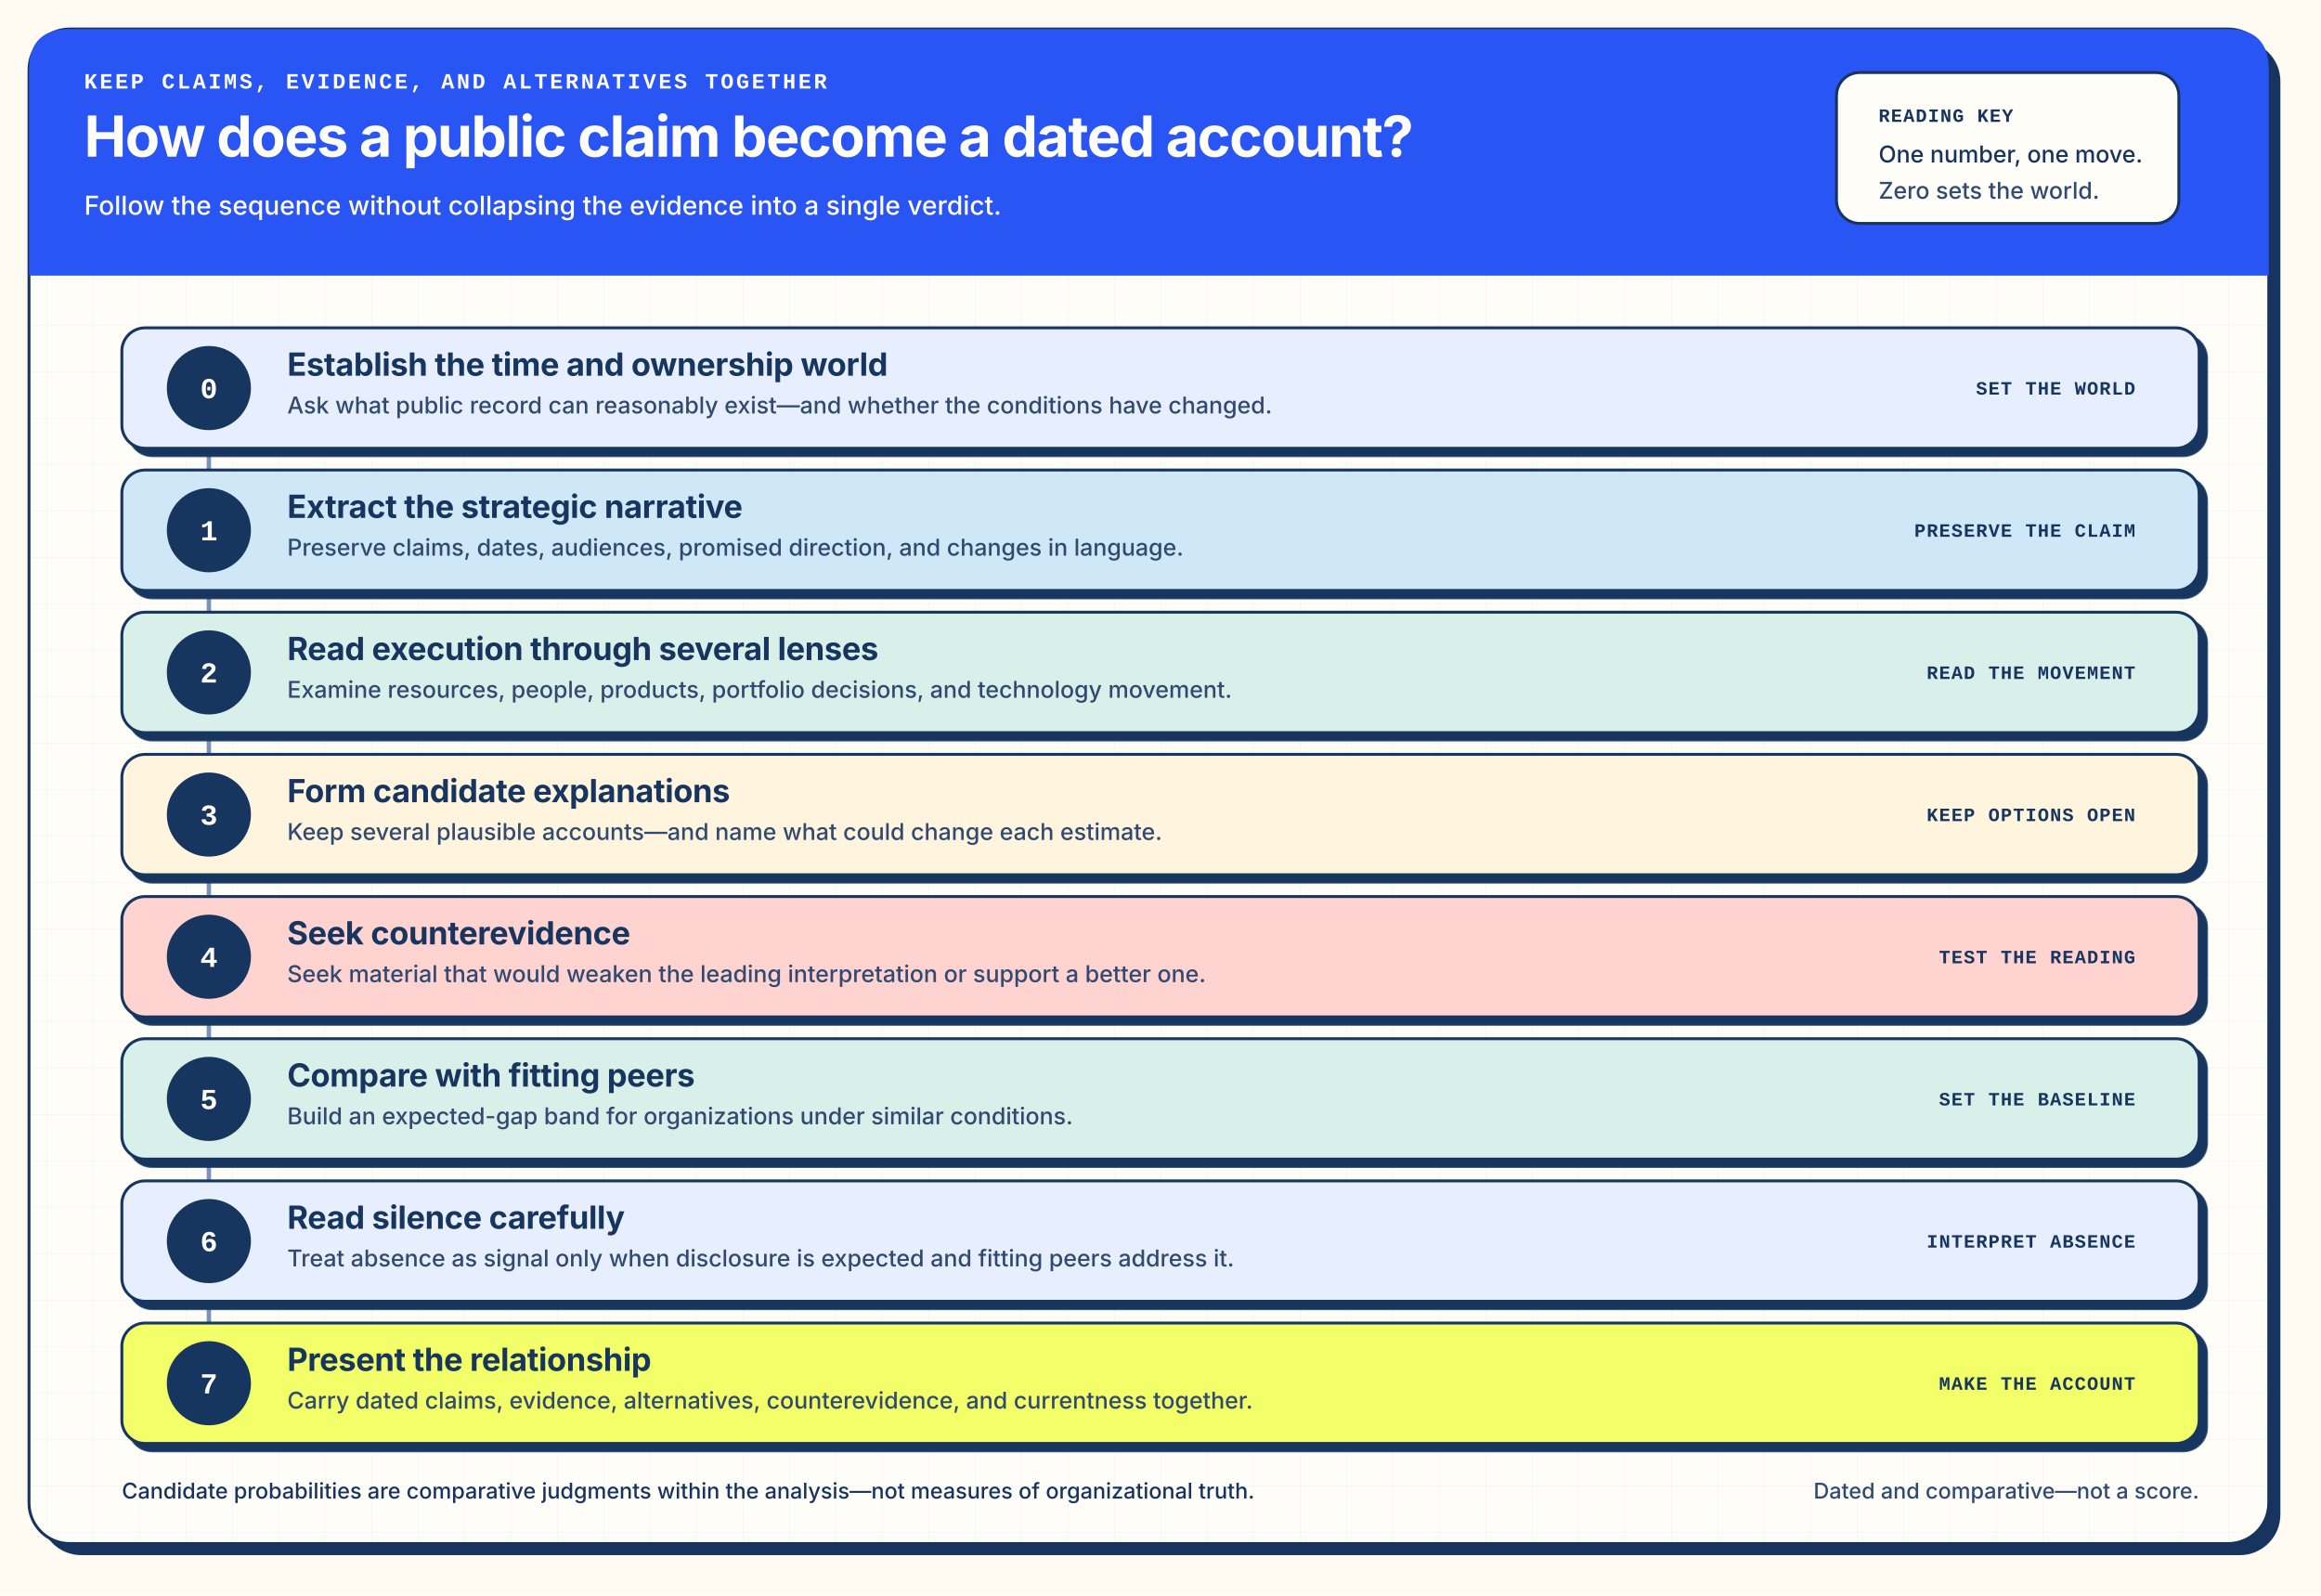
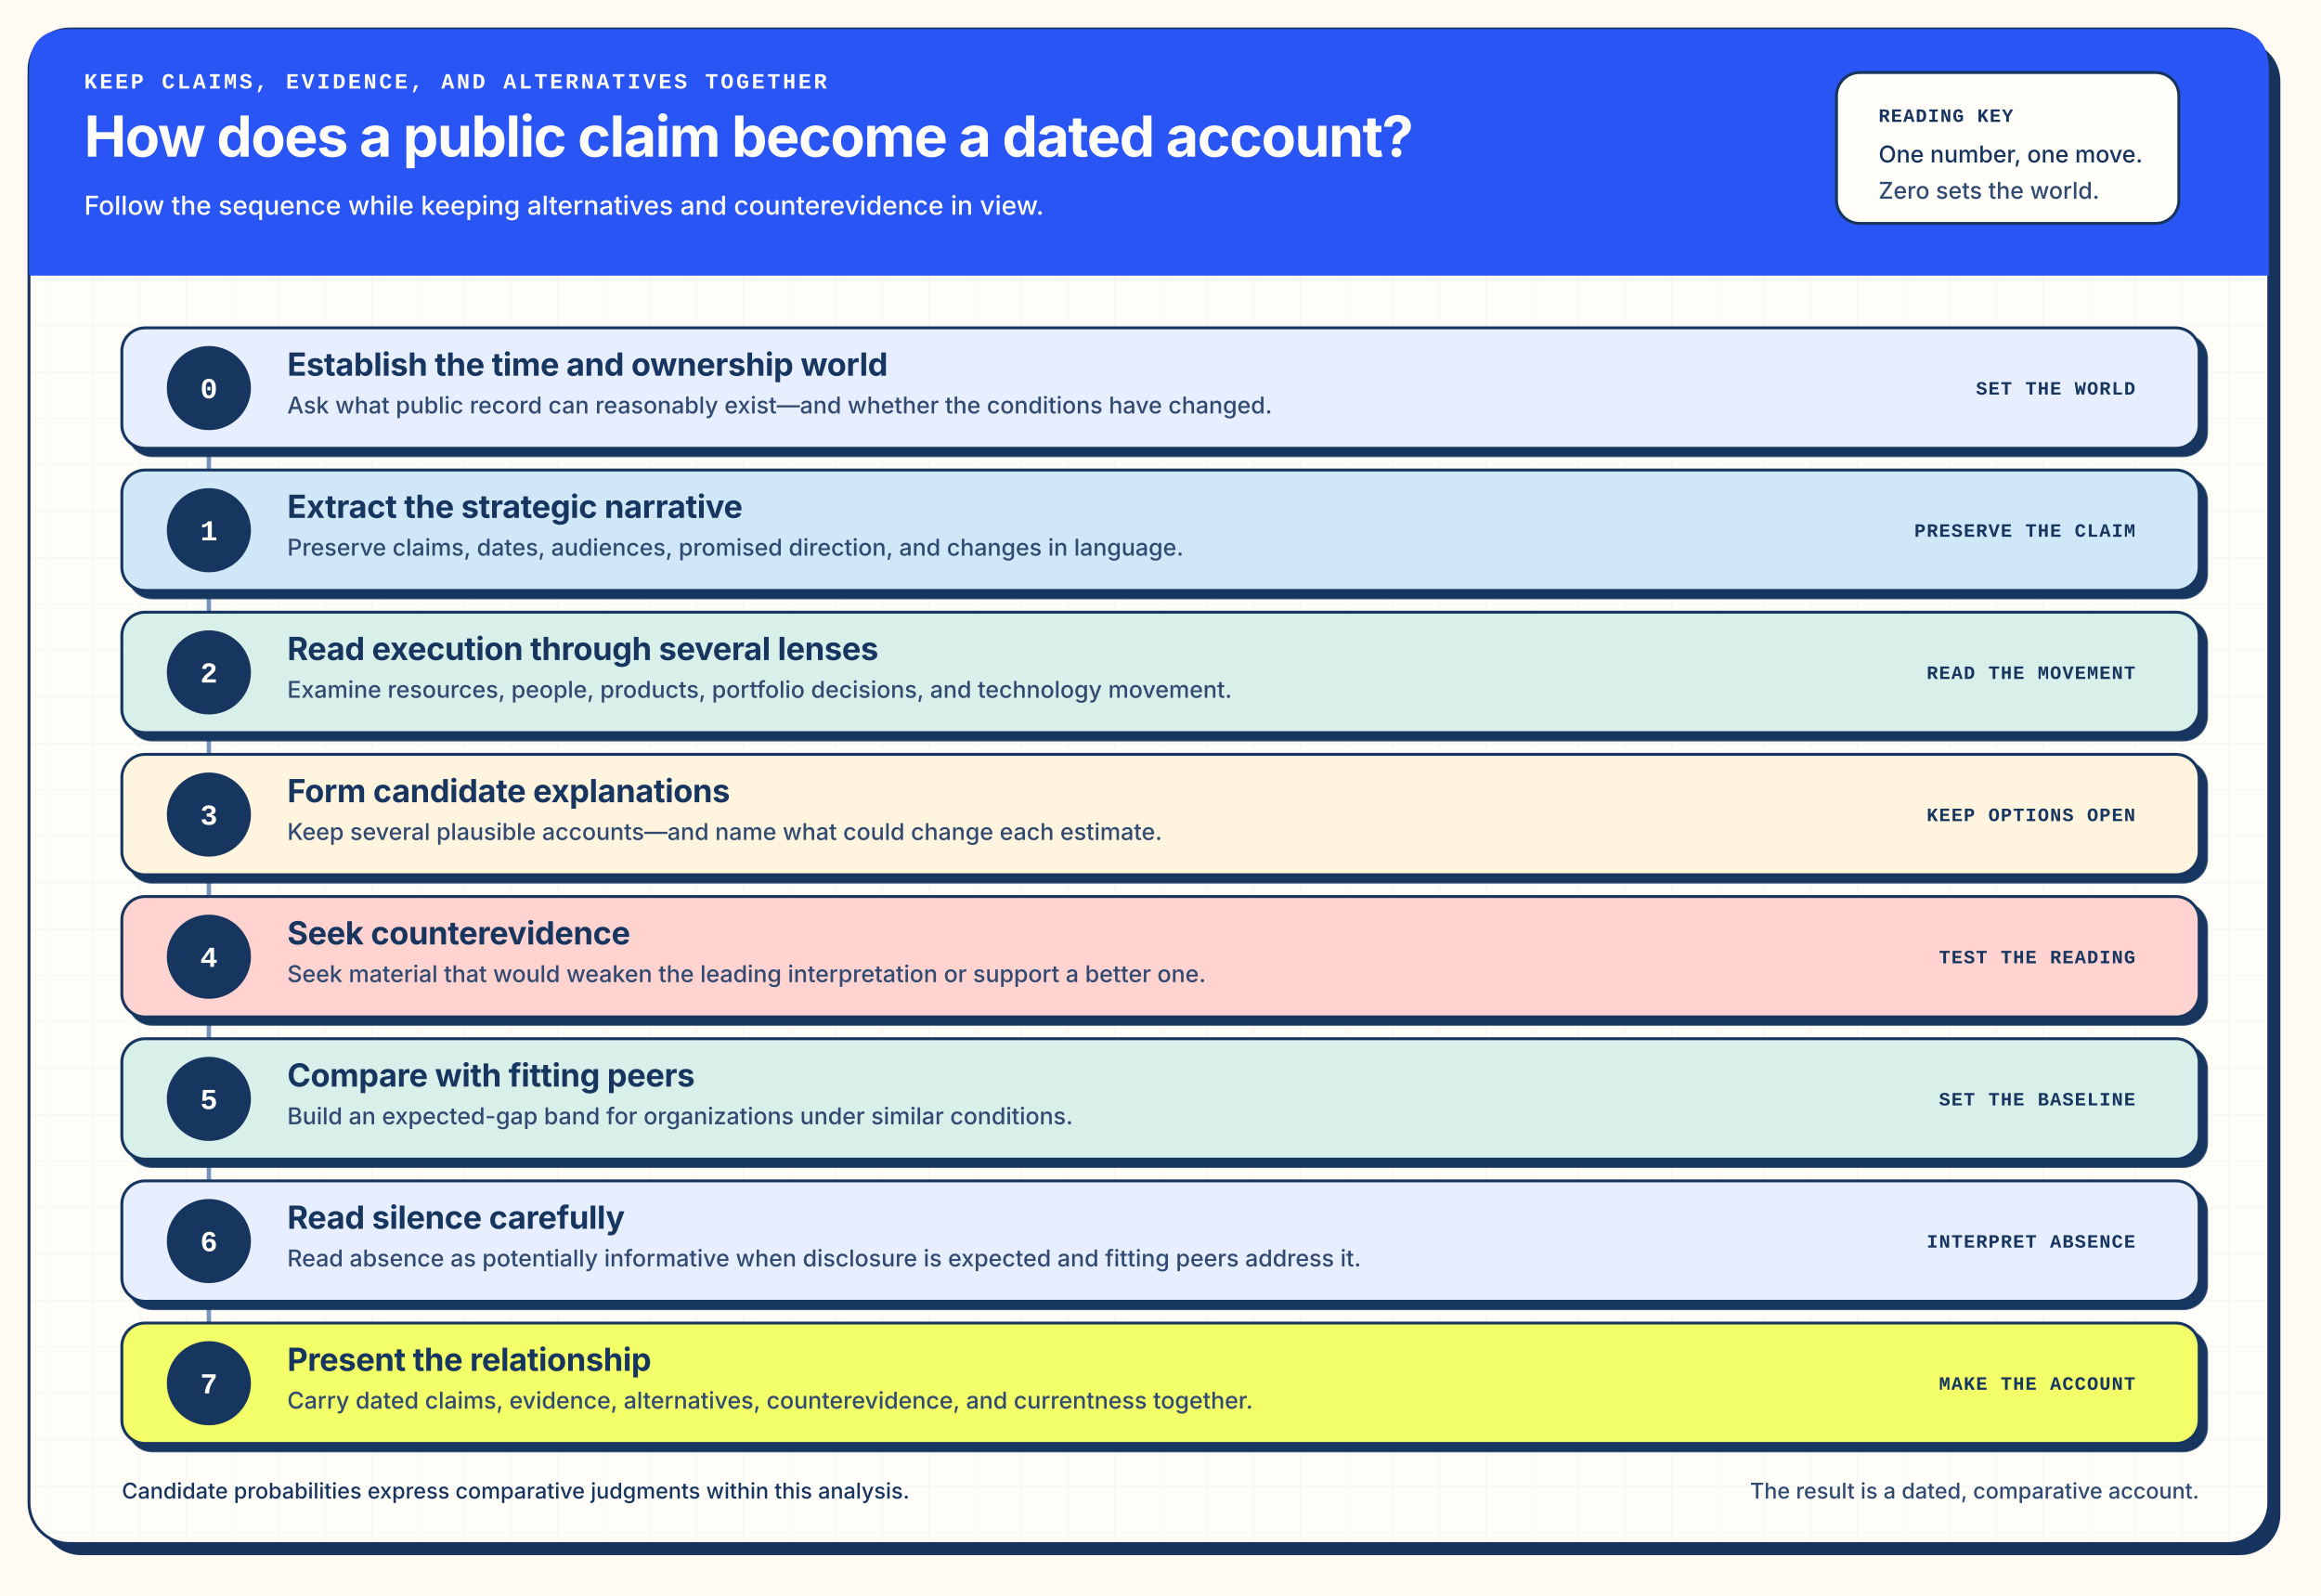
<svg xmlns="http://www.w3.org/2000/svg" width="1600" height="1100" viewBox="0 0 1600 1100" role="img" aria-labelledby="ntx-title ntx-desc">
  <defs>
    <pattern id="ntx-grid" width="32" height="32" patternUnits="userSpaceOnUse">
      <path d="M32 0H0V32" fill="none" stroke="#cfe7f7" stroke-width="1" opacity="0.5" />
    </pattern>
    <marker id="ntx-arrow" viewBox="0 0 10 10" refX="8.5" refY="5" markerWidth="8" markerHeight="8" orient="auto">
      <path d="M0 0L10 5L0 10Z" fill="#7893bc" />
    </marker>
    <filter id="ntx-shadow" x="-10%" y="-10%" width="130%" height="140%">
      <feDropShadow dx="5" dy="5" stdDeviation="0" flood-color="#17345f" flood-opacity="1" />
    </filter>
    <style>
      .sans { font-family: Inter, ui-sans-serif, system-ui, -apple-system, BlinkMacSystemFont, "Segoe UI", sans-serif; }
      .mono { font-family: ui-monospace, "SFMono-Regular", Consolas, "Liberation Mono", monospace; }
      .white { fill: #fffdf8; }
      .ink { fill: #17345f; }
      .body { fill: #304a71; }
      .muted { fill: #5d6f8b; }
      .eyebrow { font-size: 15px; font-weight: 700; letter-spacing: 1.7px; }
      .headline { font-size: 39px; font-weight: 700; letter-spacing: -0.9px; }
      .deck { font-size: 18px; font-weight: 500; }
      .stage-number { font-size: 20px; font-weight: 700; }
      .stage-title { font-size: 22px; font-weight: 700; letter-spacing: -0.2px; }
      .stage-copy { font-size: 16px; font-weight: 500; }
      .stage-kind { font-size: 13px; font-weight: 700; letter-spacing: 0.7px; }
      .foot { font-size: 15px; font-weight: 500; }
    </style>
  </defs>
  <rect width="1600" height="1100" fill="#fffaf2" />
  <rect x="28" y="28" width="1544" height="1044" rx="28" fill="#17345f" />
  <rect x="20" y="20" width="1544" height="1044" rx="28" fill="#fffdf8" stroke="#17345f" stroke-width="2" />
  <rect x="21" y="21" width="1542" height="1042" rx="27" fill="url(#ntx-grid)" opacity="0.62" />
  <g id="ntx-heading" role="group" aria-labelledby="ntx-heading-title">
    <path d="M20 48Q20 20 48 20H1536Q1564 20 1564 48V190H20Z" fill="#2855f3" />
    <text x="58" y="61" class="mono eyebrow white">KEEP CLAIMS, EVIDENCE, AND ALTERNATIVES TOGETHER</text>
    <text x="58" y="108" class="sans headline white">How does a public claim become a dated account?</text>
-     <text x="58" y="148" class="sans deck white">Follow the sequence without collapsing the evidence into a single verdict.</text>
+     <text x="58" y="148" class="sans deck white">Follow the sequence while keeping alternatives and counterevidence in view.</text>
    <rect x="1266" y="50" width="236" height="104" rx="16" fill="#fffdf8" stroke="#17345f" stroke-width="2" />
    <text x="1295" y="84" class="mono stage-kind ink">READING KEY</text>
    <text x="1295" y="112" class="sans stage-copy ink">One number, one move.</text>
    <text x="1295" y="137" class="sans stage-copy body">Zero sets the world.</text>
  </g>
  <g aria-hidden="true" stroke="#7893bc" stroke-width="3" fill="none" stroke-linecap="round" marker-end="url(#ntx-arrow)">
    <path d="M144 309V350" />
    <path d="M144 407V448" />
    <path d="M144 505V546" />
    <path d="M144 603V644" />
    <path d="M144 701V742" />
    <path d="M144 799V840" />
    <path d="M144 897V938" />
  </g>
  <g id="ntx-stage-0" role="group" aria-labelledby="ntx-stage-0-title" filter="url(#ntx-shadow)">
    <rect x="84" y="226" width="1432" height="83" rx="16" fill="#e7efff" stroke="#17345f" stroke-width="2" />
    <circle cx="144" cy="267.5" r="29" fill="#17345f" />
    <text x="144" y="274.5" text-anchor="middle" class="mono stage-number white">0</text>
    <text x="198" y="259" class="sans stage-title ink">Establish the time and ownership world</text>
    <text x="198" y="285" class="sans stage-copy body">Ask what public record can reasonably exist—and whether the conditions have changed.</text>
    <text x="1472" y="272" text-anchor="end" class="mono stage-kind ink">SET THE WORLD</text>
  </g>
  <g id="ntx-stage-1" role="group" aria-labelledby="ntx-stage-1-title" filter="url(#ntx-shadow)">
    <rect x="84" y="324" width="1432" height="83" rx="16" fill="#cfe7f7" stroke="#17345f" stroke-width="2" />
    <circle cx="144" cy="365.5" r="29" fill="#17345f" />
    <text x="144" y="372.5" text-anchor="middle" class="mono stage-number white">1</text>
    <text x="198" y="357" class="sans stage-title ink">Extract the strategic narrative</text>
    <text x="198" y="383" class="sans stage-copy body">Preserve claims, dates, audiences, promised direction, and changes in language.</text>
    <text x="1472" y="370" text-anchor="end" class="mono stage-kind ink">PRESERVE THE CLAIM</text>
  </g>
  <g id="ntx-stage-2" role="group" aria-labelledby="ntx-stage-2-title" filter="url(#ntx-shadow)">
    <rect x="84" y="422" width="1432" height="83" rx="16" fill="#d9efea" stroke="#17345f" stroke-width="2" />
    <circle cx="144" cy="463.5" r="29" fill="#17345f" />
    <text x="144" y="470.5" text-anchor="middle" class="mono stage-number white">2</text>
    <text x="198" y="455" class="sans stage-title ink">Read execution through several lenses</text>
    <text x="198" y="481" class="sans stage-copy body">Examine resources, people, products, portfolio decisions, and technology movement.</text>
    <text x="1472" y="468" text-anchor="end" class="mono stage-kind ink">READ THE MOVEMENT</text>
  </g>
  <g id="ntx-stage-3" role="group" aria-labelledby="ntx-stage-3-title" filter="url(#ntx-shadow)">
    <rect x="84" y="520" width="1432" height="83" rx="16" fill="#fff5de" stroke="#17345f" stroke-width="2" />
    <circle cx="144" cy="561.5" r="29" fill="#17345f" />
    <text x="144" y="568.5" text-anchor="middle" class="mono stage-number white">3</text>
    <text x="198" y="553" class="sans stage-title ink">Form candidate explanations</text>
    <text x="198" y="579" class="sans stage-copy body">Keep several plausible accounts—and name what could change each estimate.</text>
    <text x="1472" y="566" text-anchor="end" class="mono stage-kind ink">KEEP OPTIONS OPEN</text>
  </g>
  <g id="ntx-stage-4" role="group" aria-labelledby="ntx-stage-4-title" filter="url(#ntx-shadow)">
    <rect x="84" y="618" width="1432" height="83" rx="16" fill="#ffd3d0" stroke="#17345f" stroke-width="2" />
    <circle cx="144" cy="659.5" r="29" fill="#17345f" />
    <text x="144" y="666.5" text-anchor="middle" class="mono stage-number white">4</text>
    <text x="198" y="651" class="sans stage-title ink">Seek counterevidence</text>
    <text x="198" y="677" class="sans stage-copy body">Seek material that would weaken the leading interpretation or support a better one.</text>
    <text x="1472" y="664" text-anchor="end" class="mono stage-kind ink">TEST THE READING</text>
  </g>
  <g id="ntx-stage-5" role="group" aria-labelledby="ntx-stage-5-title" filter="url(#ntx-shadow)">
    <rect x="84" y="716" width="1432" height="83" rx="16" fill="#d9efea" stroke="#17345f" stroke-width="2" />
    <circle cx="144" cy="757.5" r="29" fill="#17345f" />
    <text x="144" y="764.5" text-anchor="middle" class="mono stage-number white">5</text>
    <text x="198" y="749" class="sans stage-title ink">Compare with fitting peers</text>
    <text x="198" y="775" class="sans stage-copy body">Build an expected-gap band for organizations under similar conditions.</text>
    <text x="1472" y="762" text-anchor="end" class="mono stage-kind ink">SET THE BASELINE</text>
  </g>
  <g id="ntx-stage-6" role="group" aria-labelledby="ntx-stage-6-title" filter="url(#ntx-shadow)">
    <rect x="84" y="814" width="1432" height="83" rx="16" fill="#e7efff" stroke="#17345f" stroke-width="2" />
    <circle cx="144" cy="855.5" r="29" fill="#17345f" />
    <text x="144" y="862.5" text-anchor="middle" class="mono stage-number white">6</text>
    <text x="198" y="847" class="sans stage-title ink">Read silence carefully</text>
-     <text x="198" y="873" class="sans stage-copy body">Treat absence as signal only when disclosure is expected and fitting peers address it.</text>
+     <text x="198" y="873" class="sans stage-copy body">Read absence as potentially informative when disclosure is expected and fitting peers address it.</text>
    <text x="1472" y="860" text-anchor="end" class="mono stage-kind ink">INTERPRET ABSENCE</text>
  </g>
  <g id="ntx-stage-7" role="group" aria-labelledby="ntx-stage-7-title" filter="url(#ntx-shadow)">
    <rect x="84" y="912" width="1432" height="83" rx="16" fill="#f2ff67" stroke="#17345f" stroke-width="2" />
    <circle cx="144" cy="953.5" r="29" fill="#17345f" />
    <text x="144" y="960.5" text-anchor="middle" class="mono stage-number white">7</text>
    <text x="198" y="945" class="sans stage-title ink">Present the relationship</text>
    <text x="198" y="971" class="sans stage-copy body">Carry dated claims, evidence, alternatives, counterevidence, and currentness together.</text>
    <text x="1472" y="958" text-anchor="end" class="mono stage-kind ink">MAKE THE ACCOUNT</text>
  </g>
  <g id="ntx-footer" role="group" aria-labelledby="ntx-footer-title">
-     <text x="84" y="1033" class="sans foot ink">Candidate probabilities are comparative judgments within the analysis—not measures of organizational truth.</text>
-     <text x="1516" y="1033" text-anchor="end" class="sans foot body">Dated and comparative—not a score.</text>
+     <text x="84" y="1033" class="sans foot ink">Candidate probabilities express comparative judgments within this analysis.</text>
+     <text x="1516" y="1033" text-anchor="end" class="sans foot body">The result is a dated, comparative account.</text>
  </g>
</svg>
